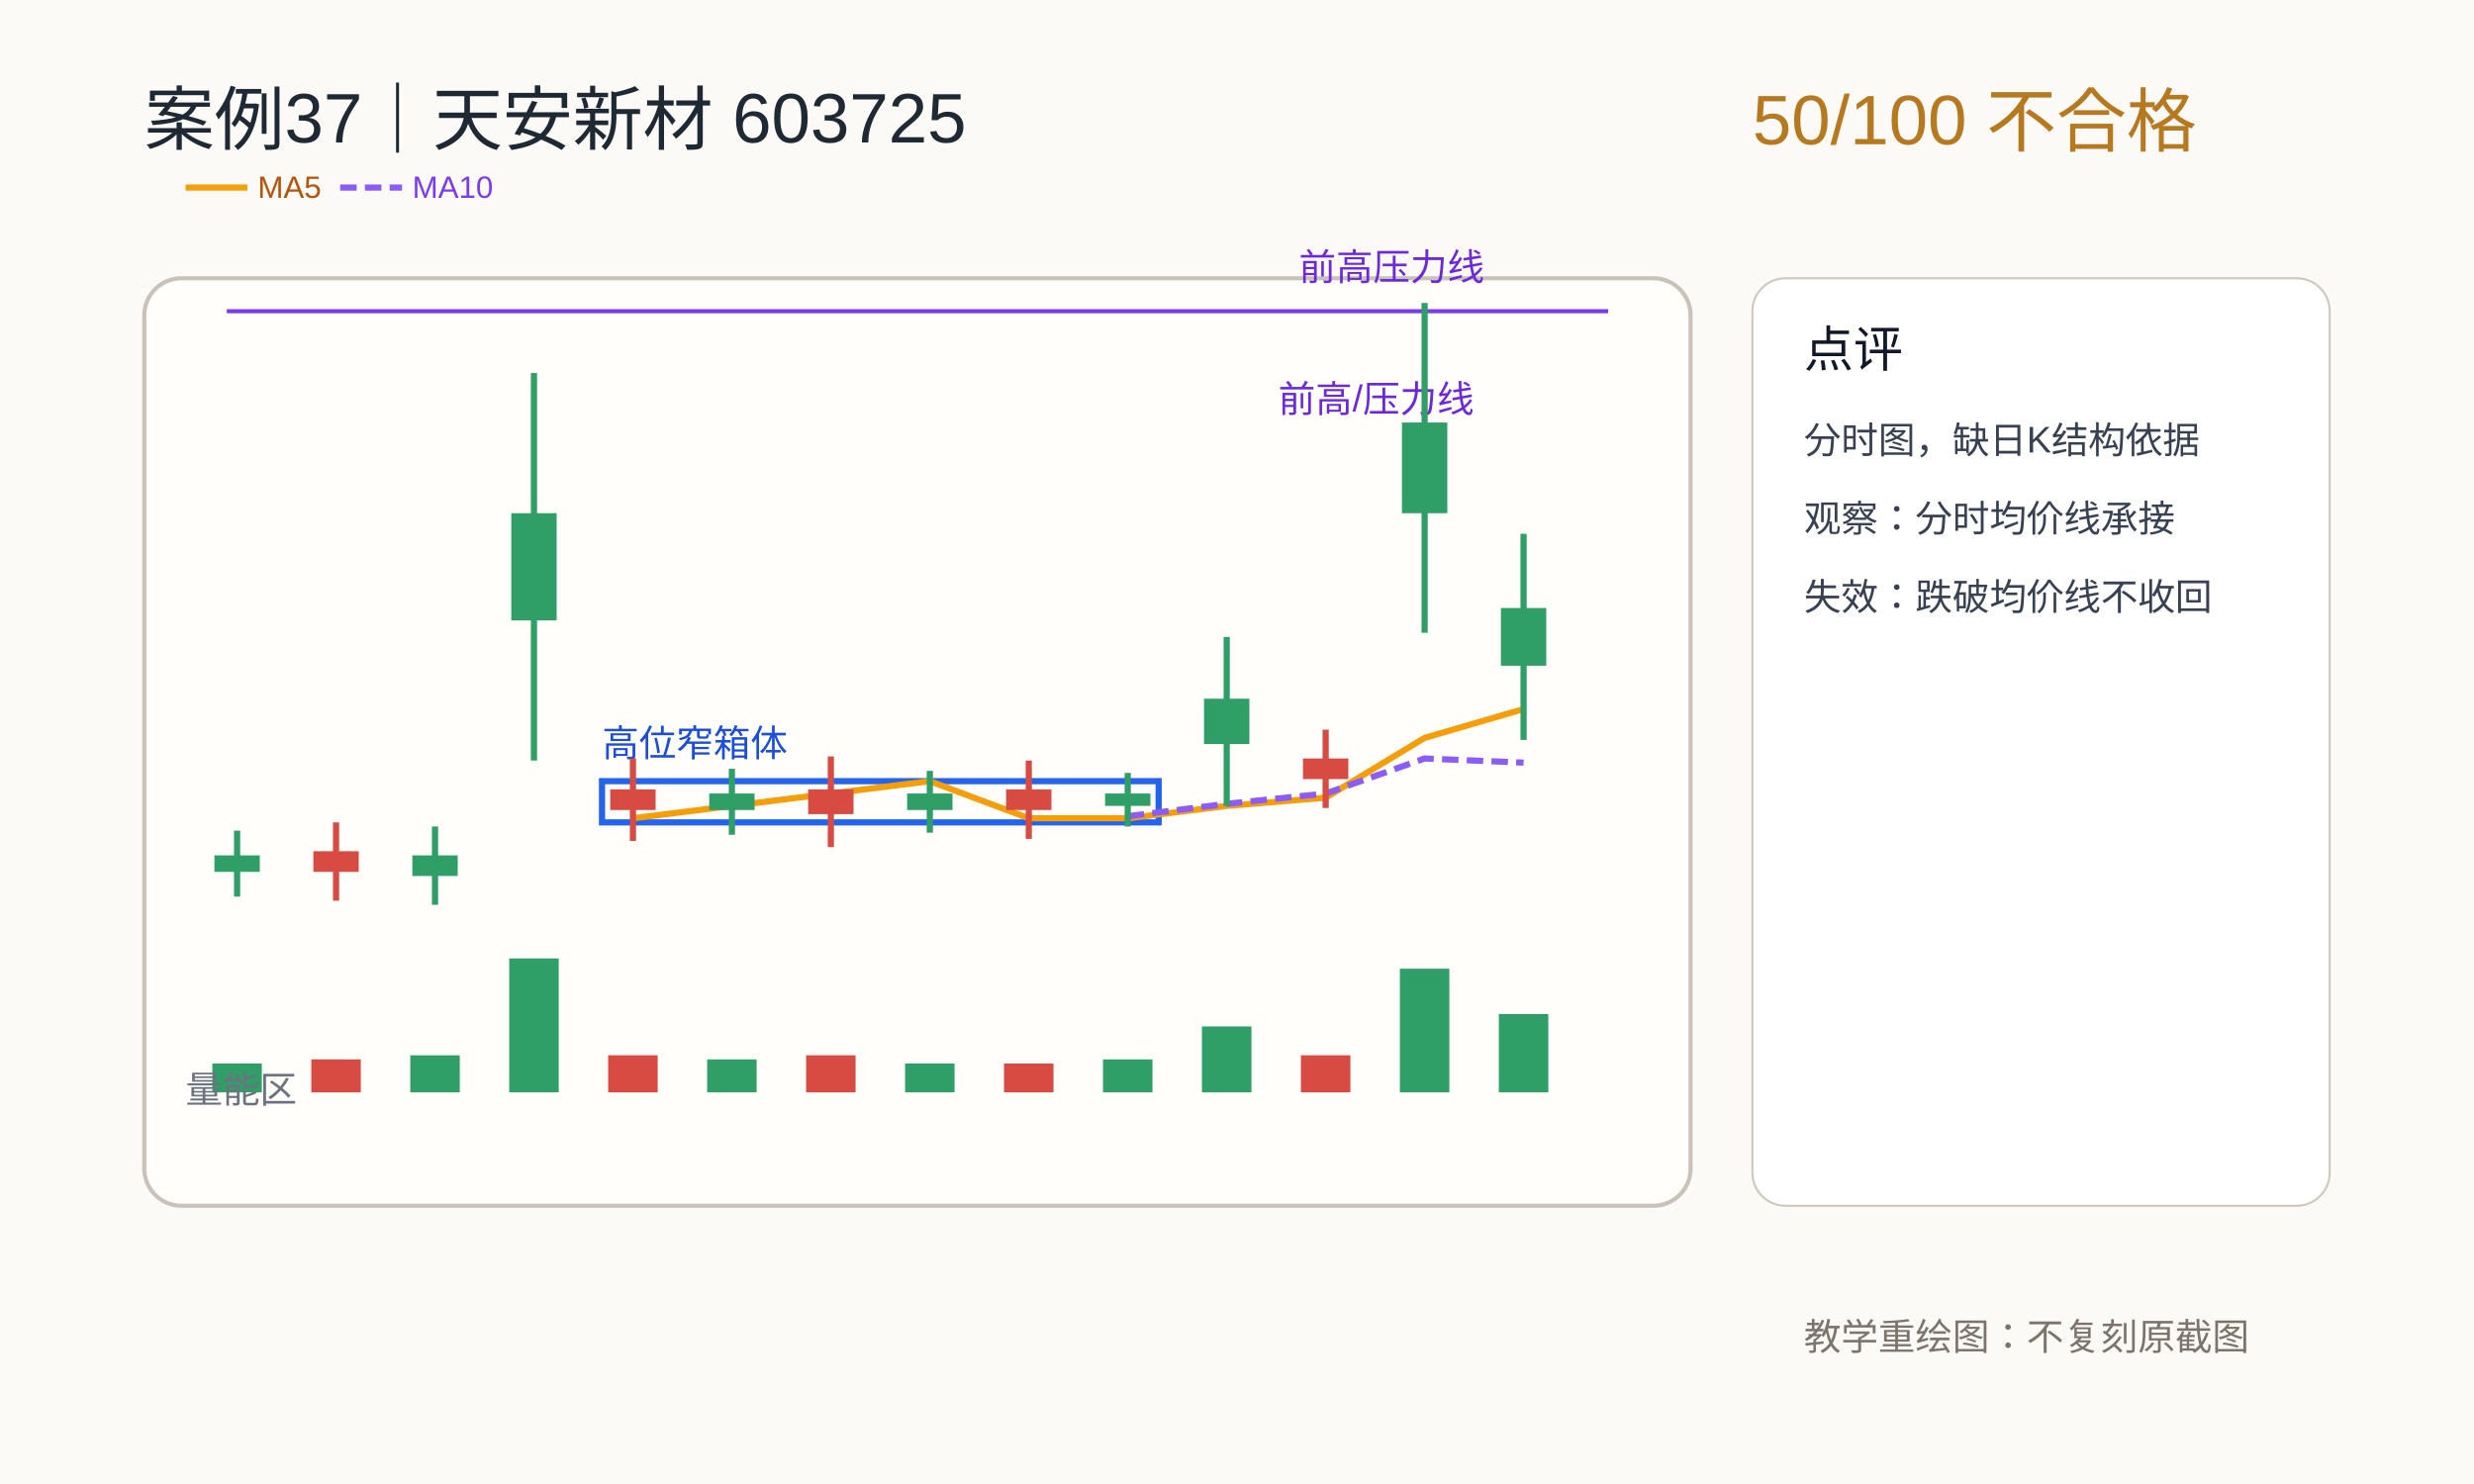
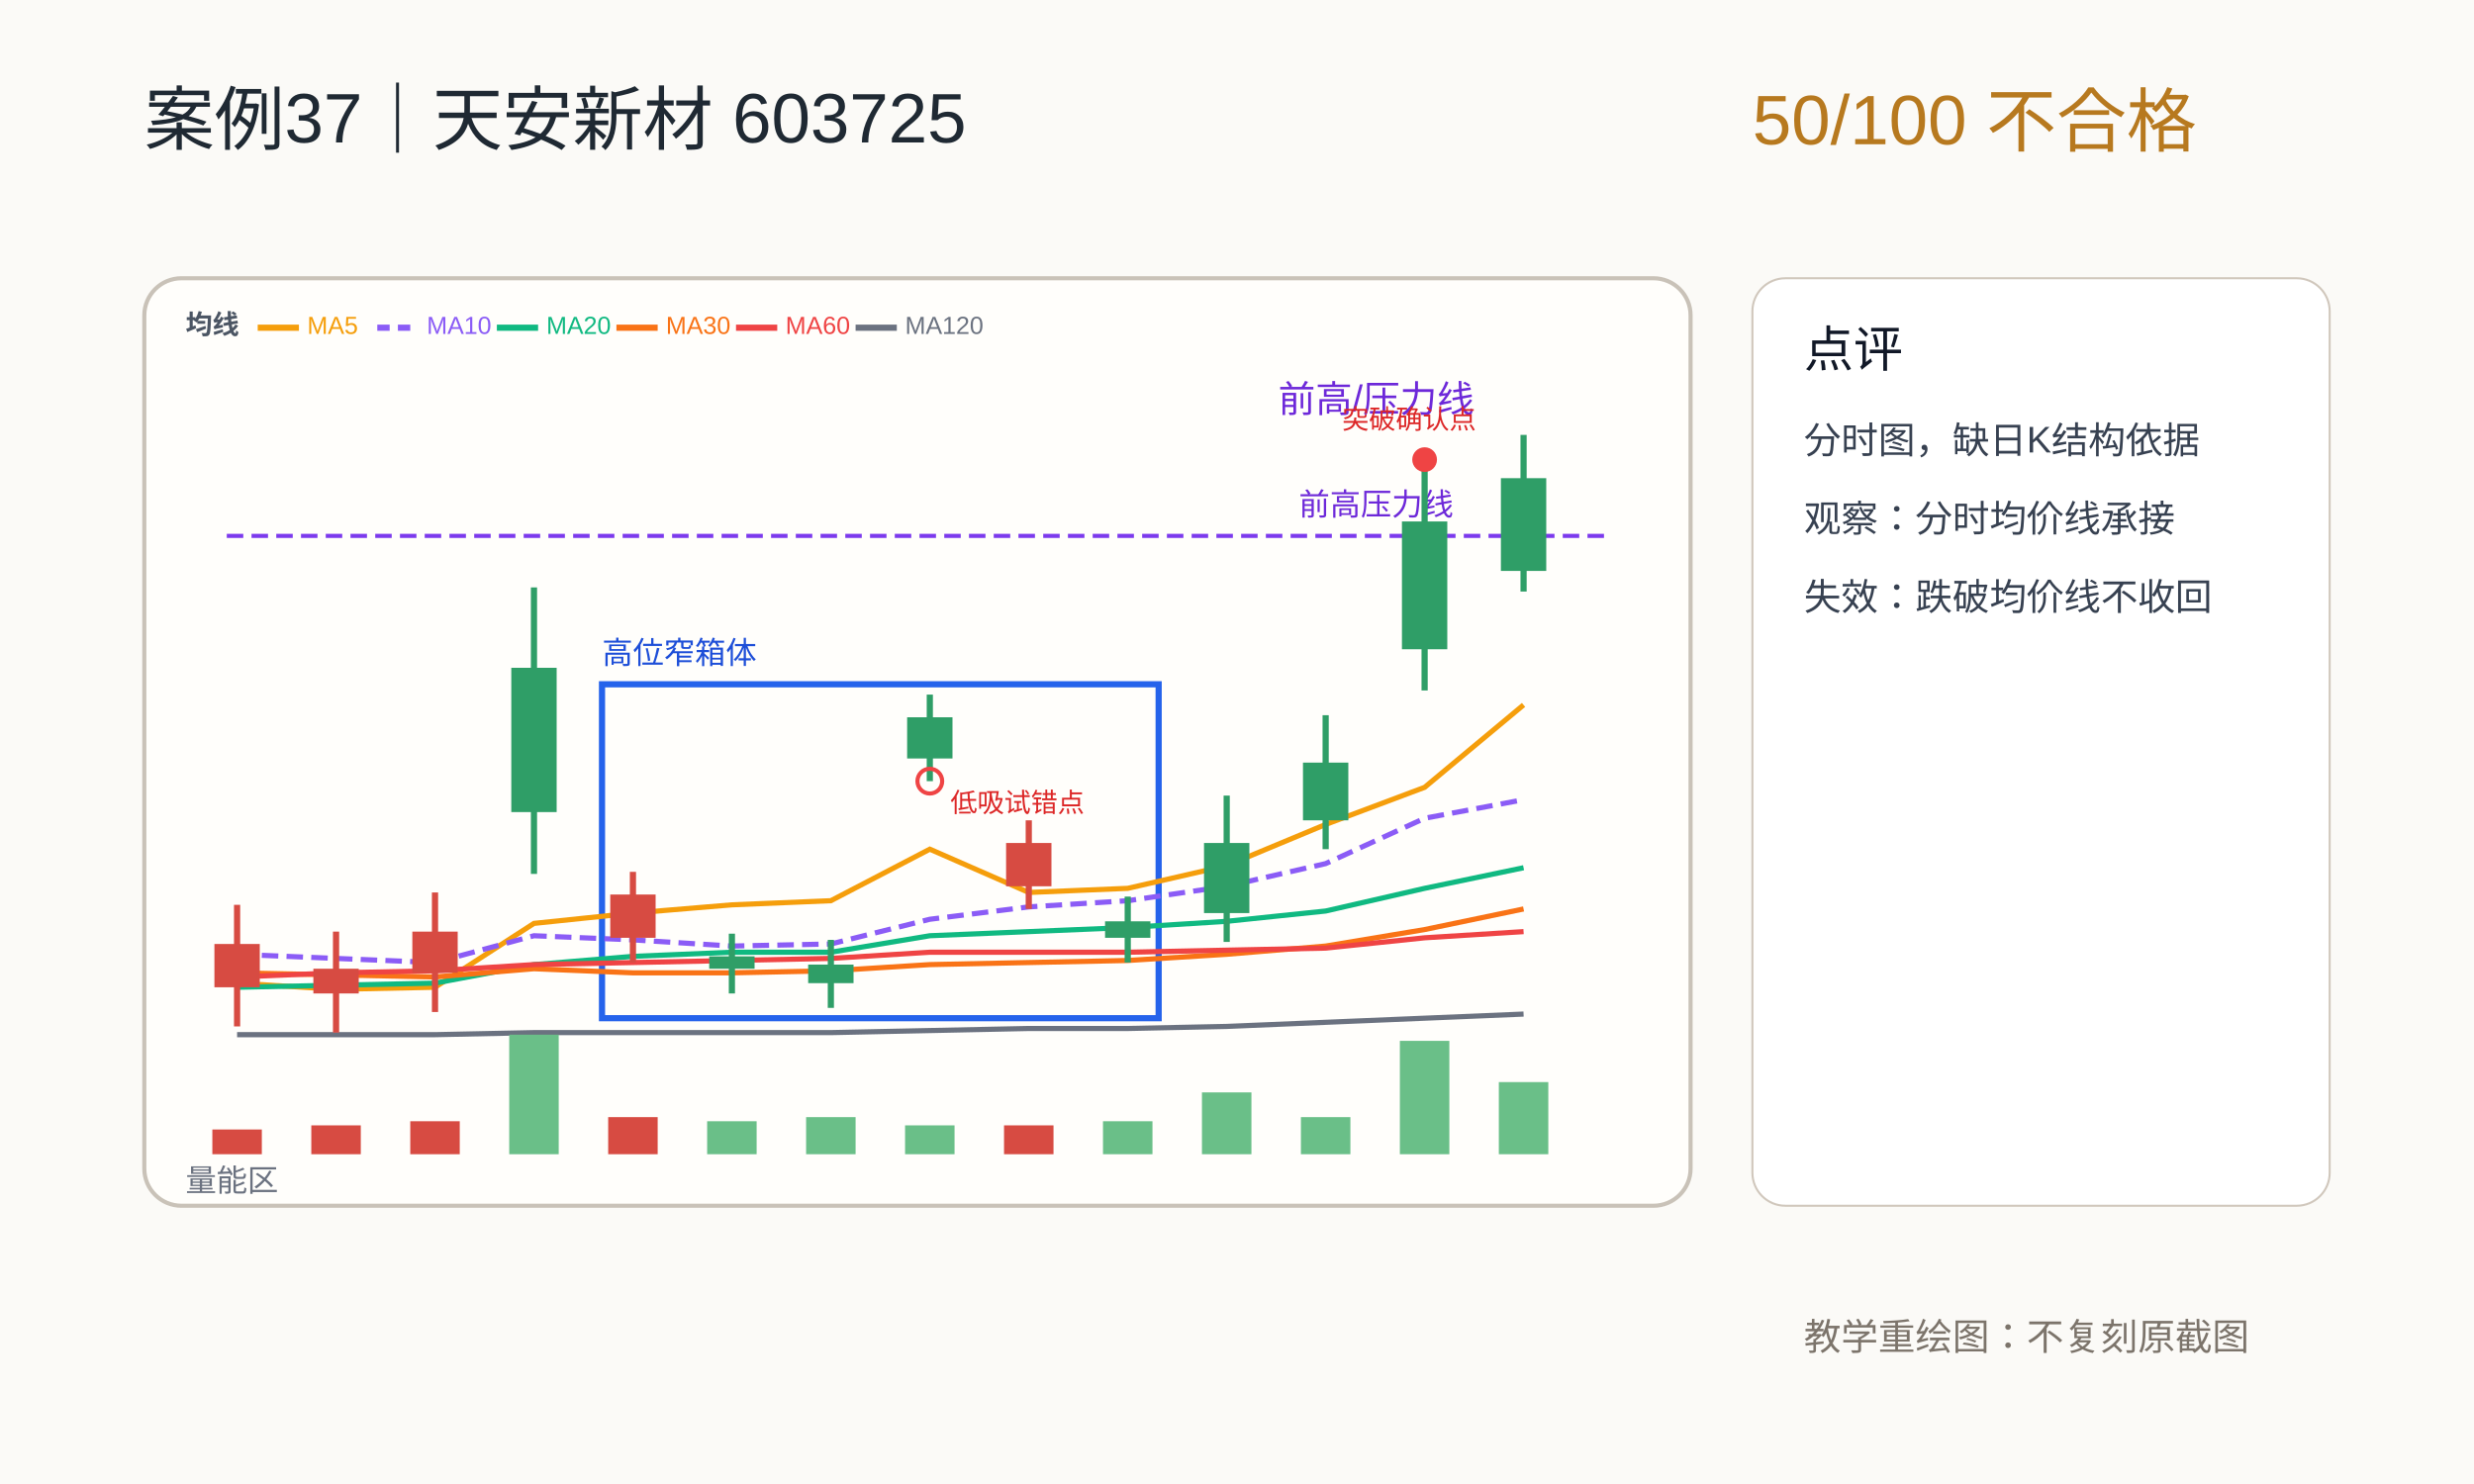
<svg xmlns="http://www.w3.org/2000/svg" width="1200" height="720" viewBox="0 0 1200 720">
  <rect width="1200" height="720" fill="#fbfaf7" />
  <rect x="70" y="135" width="750" height="450" rx="18" fill="#fffefb" stroke="#c9c2b8" stroke-width="2" />
  <text x="70" y="70" font-size="34" font-family="PingFang SC, Arial" fill="#1f2933">案例37｜天安新材 603725</text>
  <text x="850" y="70" font-size="34" font-family="PingFang SC, Arial" fill="#b7791f">50/100  不合格</text>
  <text x="620" y="200" font-size="18" font-family="PingFang SC, Arial" fill="#6d28d9">前高/压力线</text>
-   <line x1="110" y1="151" x2="780" y2="151" stroke="#7c3aed" stroke-width="2" />
-   <text x="630" y="136" font-size="18" font-family="PingFang SC, Arial" fill="#6d28d9">前高压力线</text>
-   <rect x="292" y="379" width="270" height="20" fill="none" stroke="#2563eb" stroke-width="3" />
-   <text x="292" y="367" font-size="18" font-family="PingFang SC, Arial" fill="#1d4ed8">高位窄箱体</text>
-   <polyline points="307,397 355,391 403,385 451,379 499,397 547,397 595,391 643,387 691,358 739,344" fill="none" stroke="#f59e0b" stroke-width="3" />
-   <polyline points="547,396 595,390 643,385 691,368 739,370" fill="none" stroke="#8b5cf6" stroke-width="3" stroke-dasharray="8,4" />
-   <line x1="90" y1="91" x2="120" y2="91" stroke="#f59e0b" stroke-width="3" />
-   <text x="125" y="96" font-size="15" font-family="PingFang SC, Arial" fill="#b45309">MA5</text>
-   <line x1="165" y1="91" x2="195" y2="91" stroke="#8b5cf6" stroke-width="3" stroke-dasharray="8,4" />
-   <text x="200" y="96" font-size="15" font-family="PingFang SC, Arial" fill="#7c3aed">MA10</text>
-   <line x1="115" y1="403" x2="115" y2="435" stroke="#2f9e67" stroke-width="3" />
-   <rect x="104" y="415" width="22" height="8" fill="#2f9e67" />
-   <line x1="163" y1="399" x2="163" y2="437" stroke="#d74b42" stroke-width="3" />
-   <rect x="152" y="413" width="22" height="10" fill="#d74b42" />
-   <line x1="211" y1="401" x2="211" y2="439" stroke="#2f9e67" stroke-width="3" />
-   <rect x="200" y="415" width="22" height="10" fill="#2f9e67" />
-   <line x1="259" y1="181" x2="259" y2="369" stroke="#2f9e67" stroke-width="3" />
-   <rect x="248" y="249" width="22" height="52" fill="#2f9e67" />
-   <line x1="307" y1="368" x2="307" y2="408" stroke="#d74b42" stroke-width="3" />
-   <rect x="296" y="383" width="22" height="10" fill="#d74b42" />
-   <line x1="355" y1="373" x2="355" y2="405" stroke="#2f9e67" stroke-width="3" />
-   <rect x="344" y="385" width="22" height="8" fill="#2f9e67" />
-   <line x1="403" y1="367" x2="403" y2="411" stroke="#d74b42" stroke-width="3" />
-   <rect x="392" y="383" width="22" height="12" fill="#d74b42" />
-   <line x1="451" y1="374" x2="451" y2="404" stroke="#2f9e67" stroke-width="3" />
-   <rect x="440" y="385" width="22" height="8" fill="#2f9e67" />
-   <line x1="499" y1="369" x2="499" y2="407" stroke="#d74b42" stroke-width="3" />
-   <rect x="488" y="383" width="22" height="10" fill="#d74b42" />
-   <line x1="547" y1="375" x2="547" y2="401" stroke="#2f9e67" stroke-width="3" />
-   <rect x="536" y="385" width="22" height="6" fill="#2f9e67" />
-   <line x1="595" y1="309" x2="595" y2="391" stroke="#2f9e67" stroke-width="3" />
-   <rect x="584" y="339" width="22" height="22" fill="#2f9e67" />
-   <line x1="643" y1="354" x2="643" y2="392" stroke="#d74b42" stroke-width="3" />
-   <rect x="632" y="368" width="22" height="10" fill="#d74b42" />
-   <line x1="691" y1="147" x2="691" y2="307" stroke="#2f9e67" stroke-width="3" />
-   <rect x="680" y="205" width="22" height="44" fill="#2f9e67" />
-   <line x1="739" y1="259" x2="739" y2="359" stroke="#2f9e67" stroke-width="3" />
-   <rect x="728" y="295" width="22" height="28" fill="#2f9e67" />
-   <rect x="103" y="516" width="24" height="14" fill="#2f9e67" />
-   <rect x="151" y="514" width="24" height="16" fill="#d74b42" />
-   <rect x="199" y="512" width="24" height="18" fill="#2f9e67" />
-   <rect x="247" y="465" width="24" height="65" fill="#2f9e67" />
-   <rect x="295" y="512" width="24" height="18" fill="#d74b42" />
-   <rect x="343" y="514" width="24" height="16" fill="#2f9e67" />
-   <rect x="391" y="512" width="24" height="18" fill="#d74b42" />
-   <rect x="439" y="516" width="24" height="14" fill="#2f9e67" />
-   <rect x="487" y="516" width="24" height="14" fill="#d74b42" />
-   <rect x="535" y="514" width="24" height="16" fill="#2f9e67" />
-   <rect x="583" y="498" width="24" height="32" fill="#2f9e67" />
-   <rect x="631" y="512" width="24" height="18" fill="#d74b42" />
-   <rect x="679" y="470" width="24" height="60" fill="#2f9e67" />
-   <rect x="727" y="492" width="24" height="38" fill="#2f9e67" />
-   <text x="90" y="535" font-size="18" font-family="PingFang SC, Arial" fill="#6b7280">量能区</text>
+   <text x="90" y="162" font-size="13" font-family="PingFang SC, Arial" fill="#4b5563" font-weight="bold">均线</text>
+   <line x1="125" y1="159" x2="145" y2="159" stroke="#f59e0b" stroke-width="3" />
+   <text x="149" y="162" font-size="12" font-family="PingFang SC, Arial" fill="#f59e0b">MA5</text>
+   <line x1="183" y1="159" x2="203" y2="159" stroke="#8b5cf6" stroke-width="3" stroke-dasharray="6,4" />
+   <text x="207" y="162" font-size="12" font-family="PingFang SC, Arial" fill="#8b5cf6">MA10</text>
+   <line x1="241" y1="159" x2="261" y2="159" stroke="#10b981" stroke-width="3" />
+   <text x="265" y="162" font-size="12" font-family="PingFang SC, Arial" fill="#10b981">MA20</text>
+   <line x1="299" y1="159" x2="319" y2="159" stroke="#f97316" stroke-width="3" />
+   <text x="323" y="162" font-size="12" font-family="PingFang SC, Arial" fill="#f97316">MA30</text>
+   <line x1="357" y1="159" x2="377" y2="159" stroke="#ef4444" stroke-width="3" />
+   <text x="381" y="162" font-size="12" font-family="PingFang SC, Arial" fill="#ef4444">MA60</text>
+   <line x1="415" y1="159" x2="435" y2="159" stroke="#6b7280" stroke-width="3" />
+   <text x="439" y="162" font-size="12" font-family="PingFang SC, Arial" fill="#6b7280">MA120</text>
+   <line x1="110" y1="260" x2="780" y2="260" stroke="#7c3aed" stroke-width="2" stroke-dasharray="8,4" />
+   <text x="630" y="250" font-size="15" font-family="PingFang SC, Arial" fill="#6d28d9">前高压力线</text>
+   <rect x="292" y="332" width="270" height="162" fill="none" stroke="#2563eb" stroke-width="3" />
+   <text x="292" y="322" font-size="15" font-family="PingFang SC, Arial" fill="#1d4ed8">高位窄箱体</text>
+   <polyline points="115,477 163,480 211,479 259,448 307,443 355,439 403,437 451,412 499,433 547,431 595,420 643,400 691,382 739,342" fill="none" stroke="#f59e0b" stroke-width="2.5" />
+   <polyline points="115,463 163,465 211,467 259,454 307,456 355,459 403,458 451,446 499,440 547,437 595,430 643,419 691,397 739,388" fill="none" stroke="#8b5cf6" stroke-width="2.5" stroke-dasharray="8,4" />
+   <polyline points="115,479 163,478 211,477 259,468 307,464 355,462 403,462 451,454 499,452 547,450 595,447 643,442 691,431 739,421" fill="none" stroke="#10b981" stroke-width="2.5" />
+   <polyline points="115,472 163,473 211,474 259,470 307,472 355,472 403,471 451,468 499,467 547,466 595,463 643,459 691,451 739,441" fill="none" stroke="#f97316" stroke-width="2.5" />
+   <polyline points="115,474 163,472 211,471 259,468 307,467 355,466 403,465 451,462 499,462 547,462 595,461 643,460 691,455 739,452" fill="none" stroke="#ef4444" stroke-width="2.5" />
+   <polyline points="115,502 163,502 211,502 259,501 307,501 355,501 403,501 451,500 499,499 547,499 595,498 643,496 691,494 739,492" fill="none" stroke="#6b7280" stroke-width="2.5" />
+   <line x1="115" y1="439" x2="115" y2="498" stroke="#d74b42" stroke-width="3" />
+   <rect x="104" y="458" width="22" height="21" fill="#d74b42" />
+   <line x1="163" y1="452" x2="163" y2="501" stroke="#d74b42" stroke-width="3" />
+   <rect x="152" y="470" width="22" height="12" fill="#d74b42" />
+   <line x1="211" y1="433" x2="211" y2="491" stroke="#d74b42" stroke-width="3" />
+   <rect x="200" y="452" width="22" height="20" fill="#d74b42" />
+   <line x1="259" y1="285" x2="259" y2="424" stroke="#2f9e67" stroke-width="3" />
+   <rect x="248" y="324" width="22" height="70" fill="#2f9e67" />
+   <line x1="307" y1="423" x2="307" y2="467" stroke="#d74b42" stroke-width="3" />
+   <rect x="296" y="434" width="22" height="21" fill="#d74b42" />
+   <line x1="355" y1="453" x2="355" y2="482" stroke="#2f9e67" stroke-width="3" />
+   <rect x="344" y="464" width="22" height="6" fill="#2f9e67" />
+   <line x1="403" y1="456" x2="403" y2="489" stroke="#2f9e67" stroke-width="3" />
+   <rect x="392" y="468" width="22" height="9" fill="#2f9e67" />
+   <line x1="451" y1="337" x2="451" y2="379" stroke="#2f9e67" stroke-width="3" />
+   <rect x="440" y="348" width="22" height="20" fill="#2f9e67" />
+   <line x1="499" y1="398" x2="499" y2="441" stroke="#d74b42" stroke-width="3" />
+   <rect x="488" y="409" width="22" height="21" fill="#d74b42" />
+   <line x1="547" y1="435" x2="547" y2="467" stroke="#2f9e67" stroke-width="3" />
+   <rect x="536" y="447" width="22" height="8" fill="#2f9e67" />
+   <line x1="595" y1="386" x2="595" y2="457" stroke="#2f9e67" stroke-width="3" />
+   <rect x="584" y="409" width="22" height="34" fill="#2f9e67" />
+   <line x1="643" y1="347" x2="643" y2="412" stroke="#2f9e67" stroke-width="3" />
+   <rect x="632" y="370" width="22" height="28" fill="#2f9e67" />
+   <line x1="691" y1="223" x2="691" y2="335" stroke="#2f9e67" stroke-width="3" />
+   <rect x="680" y="253" width="22" height="62" fill="#2f9e67" />
+   <line x1="739" y1="211" x2="739" y2="287" stroke="#2f9e67" stroke-width="3" />
+   <rect x="728" y="232" width="22" height="45" fill="#2f9e67" />
+   <rect x="103" y="548" width="24" height="12" fill="#d74b42" />
+   <rect x="151" y="546" width="24" height="14" fill="#d74b42" />
+   <rect x="199" y="544" width="24" height="16" fill="#d74b42" />
+   <rect x="247" y="502" width="24" height="58" fill="#6abf88" />
+   <rect x="295" y="542" width="24" height="18" fill="#d74b42" />
+   <rect x="343" y="544" width="24" height="16" fill="#6abf88" />
+   <rect x="391" y="542" width="24" height="18" fill="#6abf88" />
+   <rect x="439" y="546" width="24" height="14" fill="#6abf88" />
+   <rect x="487" y="546" width="24" height="14" fill="#d74b42" />
+   <rect x="535" y="544" width="24" height="16" fill="#6abf88" />
+   <rect x="583" y="530" width="24" height="30" fill="#6abf88" />
+   <rect x="631" y="542" width="24" height="18" fill="#6abf88" />
+   <rect x="679" y="505" width="24" height="55" fill="#6abf88" />
+   <rect x="727" y="525" width="24" height="35" fill="#6abf88" />
+   <text x="90" y="578" font-size="15" font-family="PingFang SC, Arial" fill="#6b7280">量能区</text>
+   <circle cx="451" cy="379" r="6" fill="none" stroke="#ef4444" stroke-width="2" />
+   <text x="461" y="394" font-size="13" font-family="PingFang SC, Arial" fill="#dc2626">低吸试错点</text>
+   <circle cx="691" cy="223" r="6" fill="#ef4444" stroke="none" />
+   <text x="651" y="208" font-size="13" font-family="PingFang SC, Arial" fill="#dc2626">突破确认点</text>
  <rect x="850" y="135" width="280" height="450" rx="16" fill="#ffffff" stroke="#d0c7bc" />
  <text x="875" y="178" font-size="24" font-family="PingFang SC, Arial" fill="#111827">点评</text>
  <text x="875" y="220" font-size="18" font-family="PingFang SC, Arial" fill="#374151">分时图，缺日K结构依据</text>
  <text x="875" y="258" font-size="18" font-family="PingFang SC, Arial" fill="#374151">观察：分时均价线承接</text>
  <text x="875" y="296" font-size="18" font-family="PingFang SC, Arial" fill="#374151">失效：跌破均价线不收回</text>
  <text x="875" y="655" font-size="18" font-family="PingFang SC, Arial" fill="#7c746b">教学重绘图：不复刻原截图</text>
</svg>
